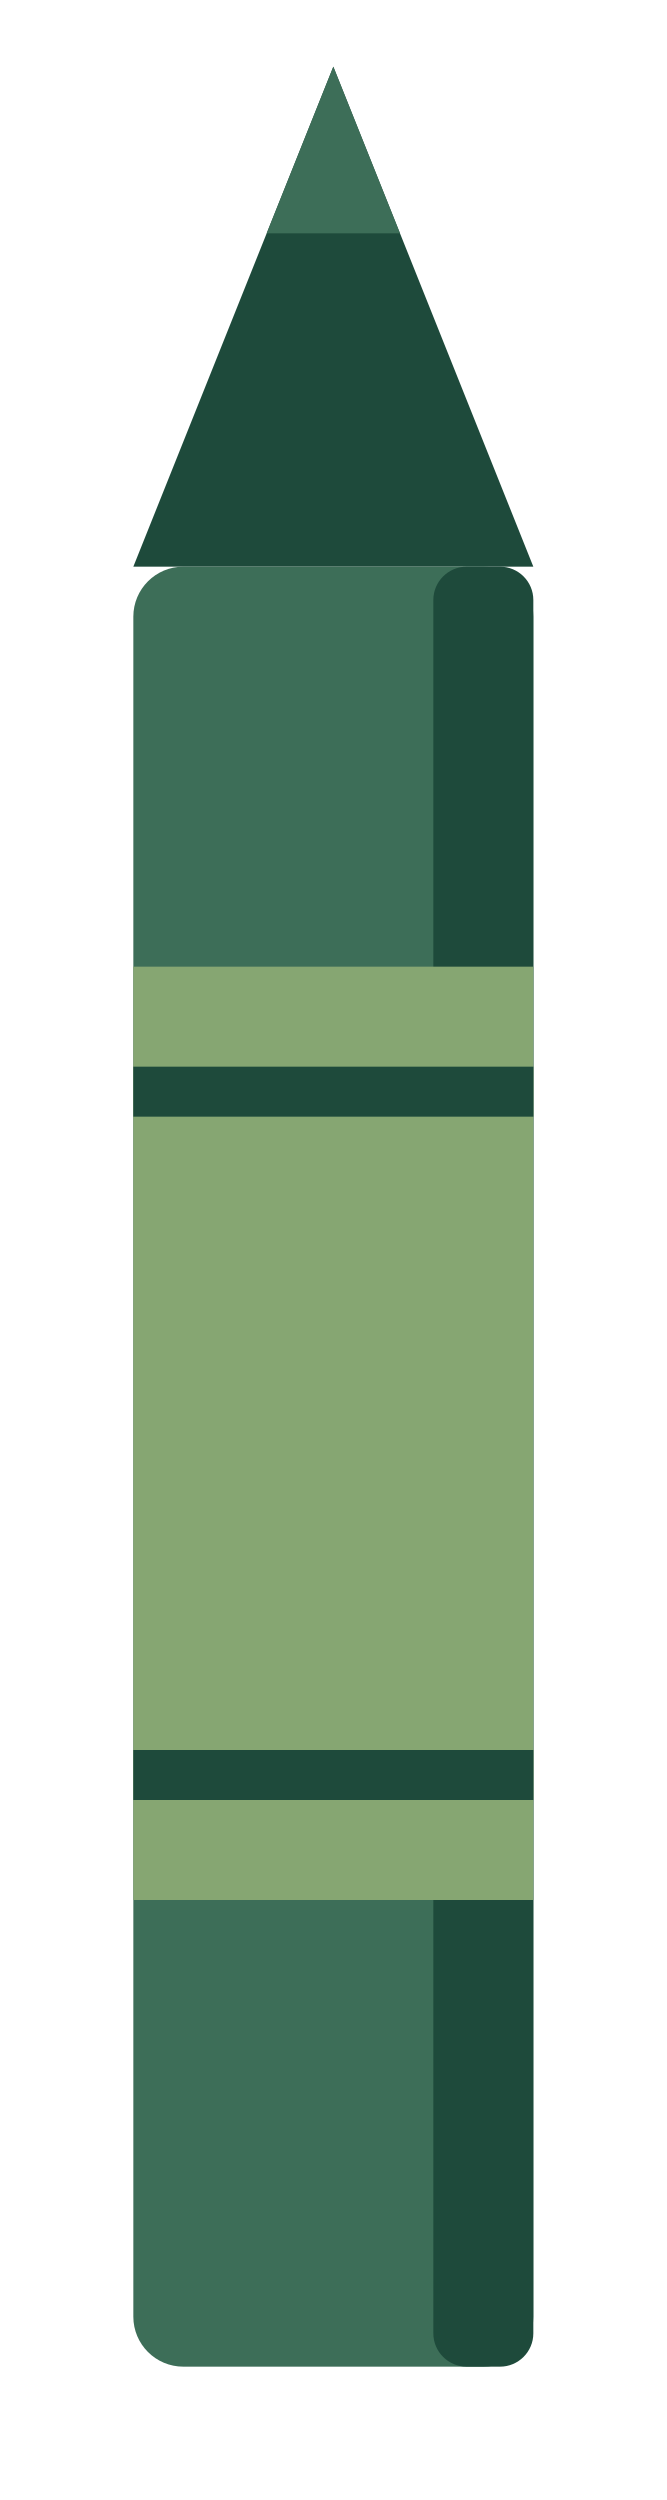
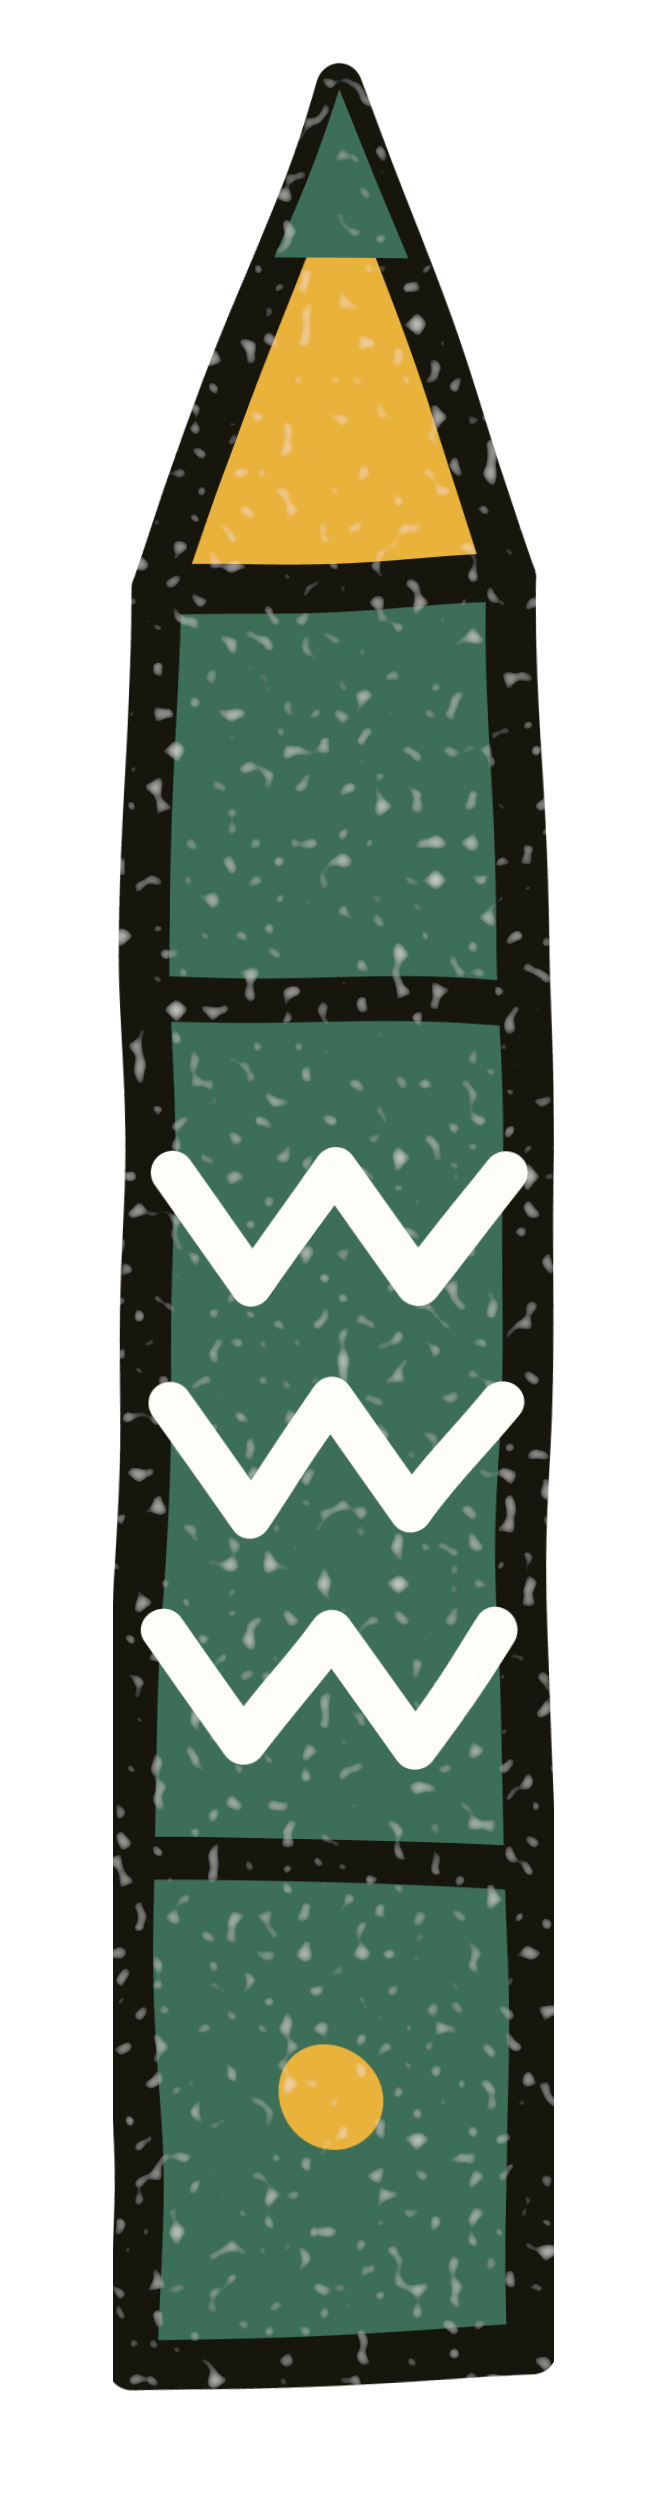
<svg xmlns="http://www.w3.org/2000/svg" viewBox="0 0 40 150" width="40" height="150">
-   <path d="M8 34 20 4l12 30z" fill="#1E4A3B" />
-   <path d="M16 14l4-10 4 10z" fill="#3D6E58" />
-   <rect x="8" y="34" width="24" height="108" rx="3" fill="#3D6E58" />
-   <rect class="sh" x="26" y="34" width="6" height="108" rx="2" fill="#1E4A3B" />
-   <rect x="8" y="58" width="24" height="56" fill="#86A672" />
-   <rect x="8" y="64" width="24" height="3" fill="#1E4A3B" />
-   <rect x="8" y="105" width="24" height="3" fill="#1E4A3B" />
+   <defs>
+     <filter id="tn-folk" x="-5%" y="-5%" width="110%" height="110%">
+       <feTurbulence type="fractalNoise" baseFrequency="0.035" numOctaves="2" seed="4" result="w" />
+       <feDisplacementMap in="SourceGraphic" in2="w" scale="2.2" result="d" />
+       <feTurbulence type="fractalNoise" baseFrequency="0.9" numOctaves="1" seed="9" result="n" />
+       <feColorMatrix in="n" type="matrix" values="0 0 0 0 1 0 0 0 0 1 0 0 0 0 0.96 0 0 0 -2.4 0.86" result="s" />
+       <feComposite in="s" in2="d" operator="in" result="sp" />
+       <feMerge>
+         <feMergeNode in="d" />
+         <feMergeNode in="sp" />
+       </feMerge>
+     </filter>
+   </defs>
+   <g filter="url(#tn-folk)">
+     <path d="M9 35L20 5l11 30z" fill="#E8B23A" stroke="#16140F" stroke-width="3" stroke-linejoin="round" />
+     <path d="M16 15l4-10 4 10z" fill="#3D6E58" />
+     <path d="M9 35l22 0 1 106-24 1z" fill="#3D6E58" stroke="#16140F" stroke-width="3" stroke-linejoin="round" />
+     <path d="M8.5 60h23M8.5 112h23" stroke="#16140F" stroke-width="2.6" />
+     <path d="M10 70l5 7 5-7 5 7 5-7M10 84l5 7 5-7 5 7 5-7M10 98l5 7 5-7 5 7 5-7" stroke="#FFFDF8" stroke-width="2.6" stroke-linecap="round" stroke-linejoin="round" fill="none" />
+     <circle cx="20" cy="126" r="3" fill="#E8B23A" />
+   </g>
</svg>
